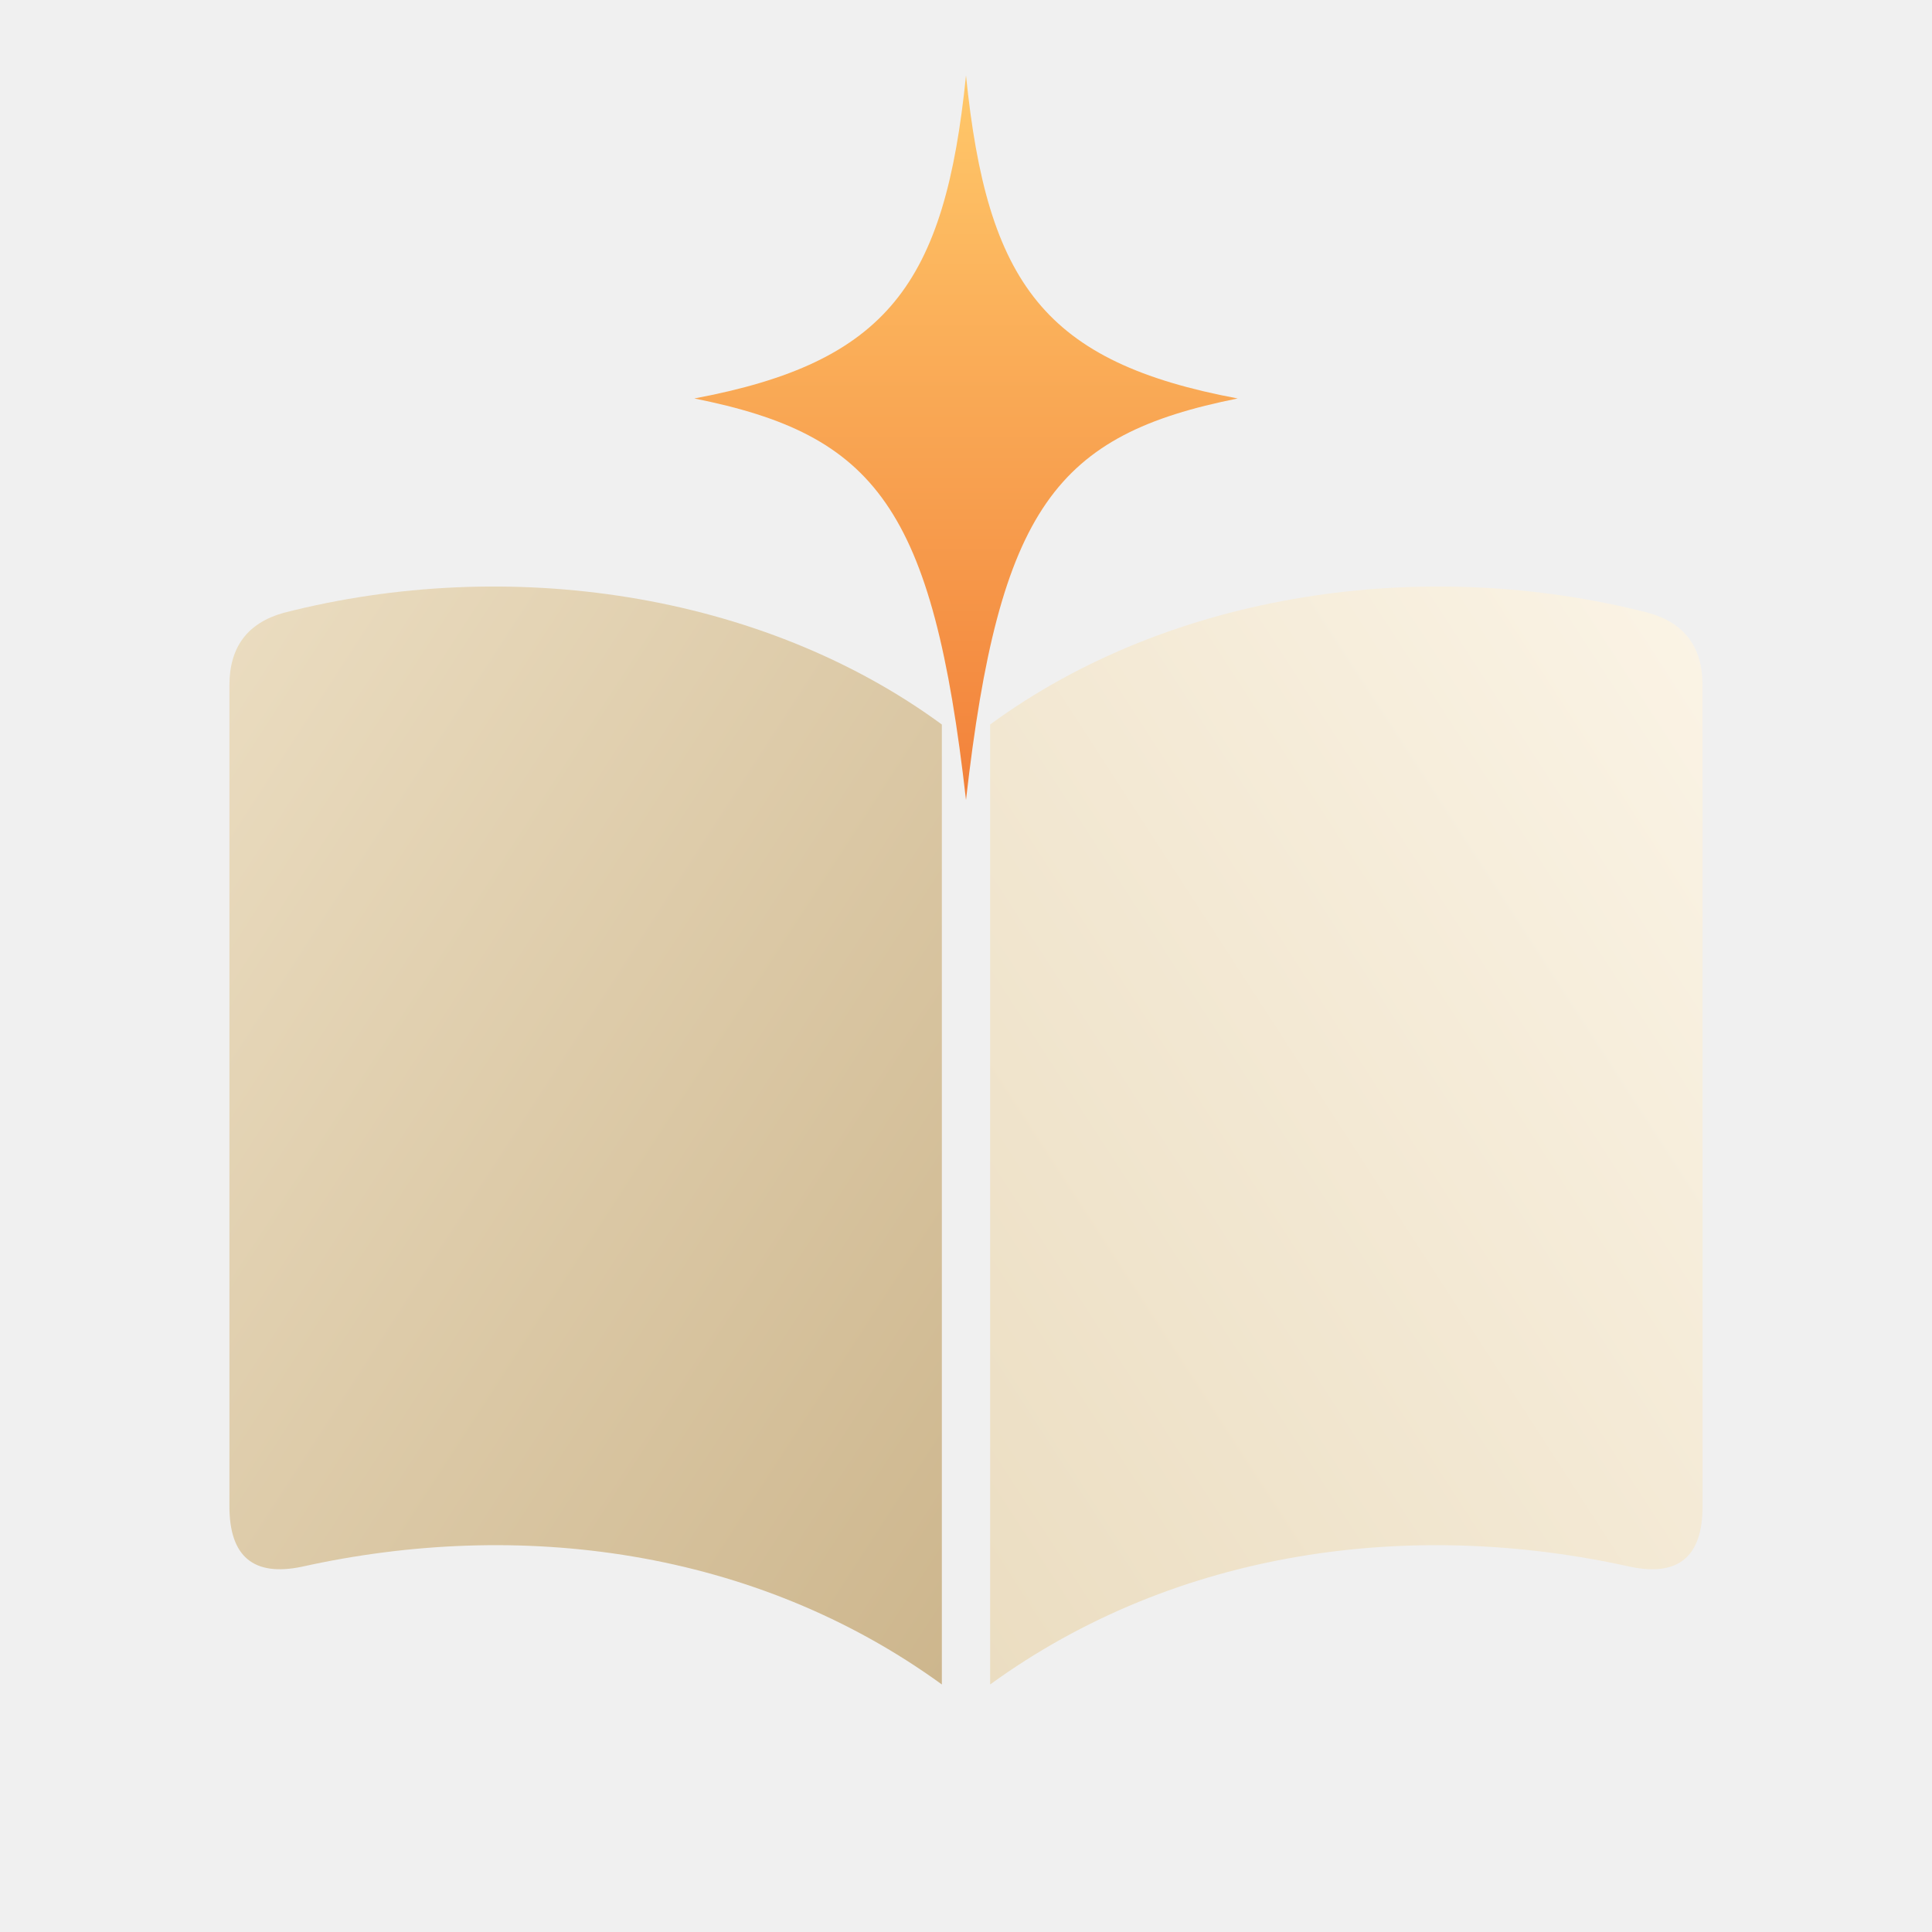
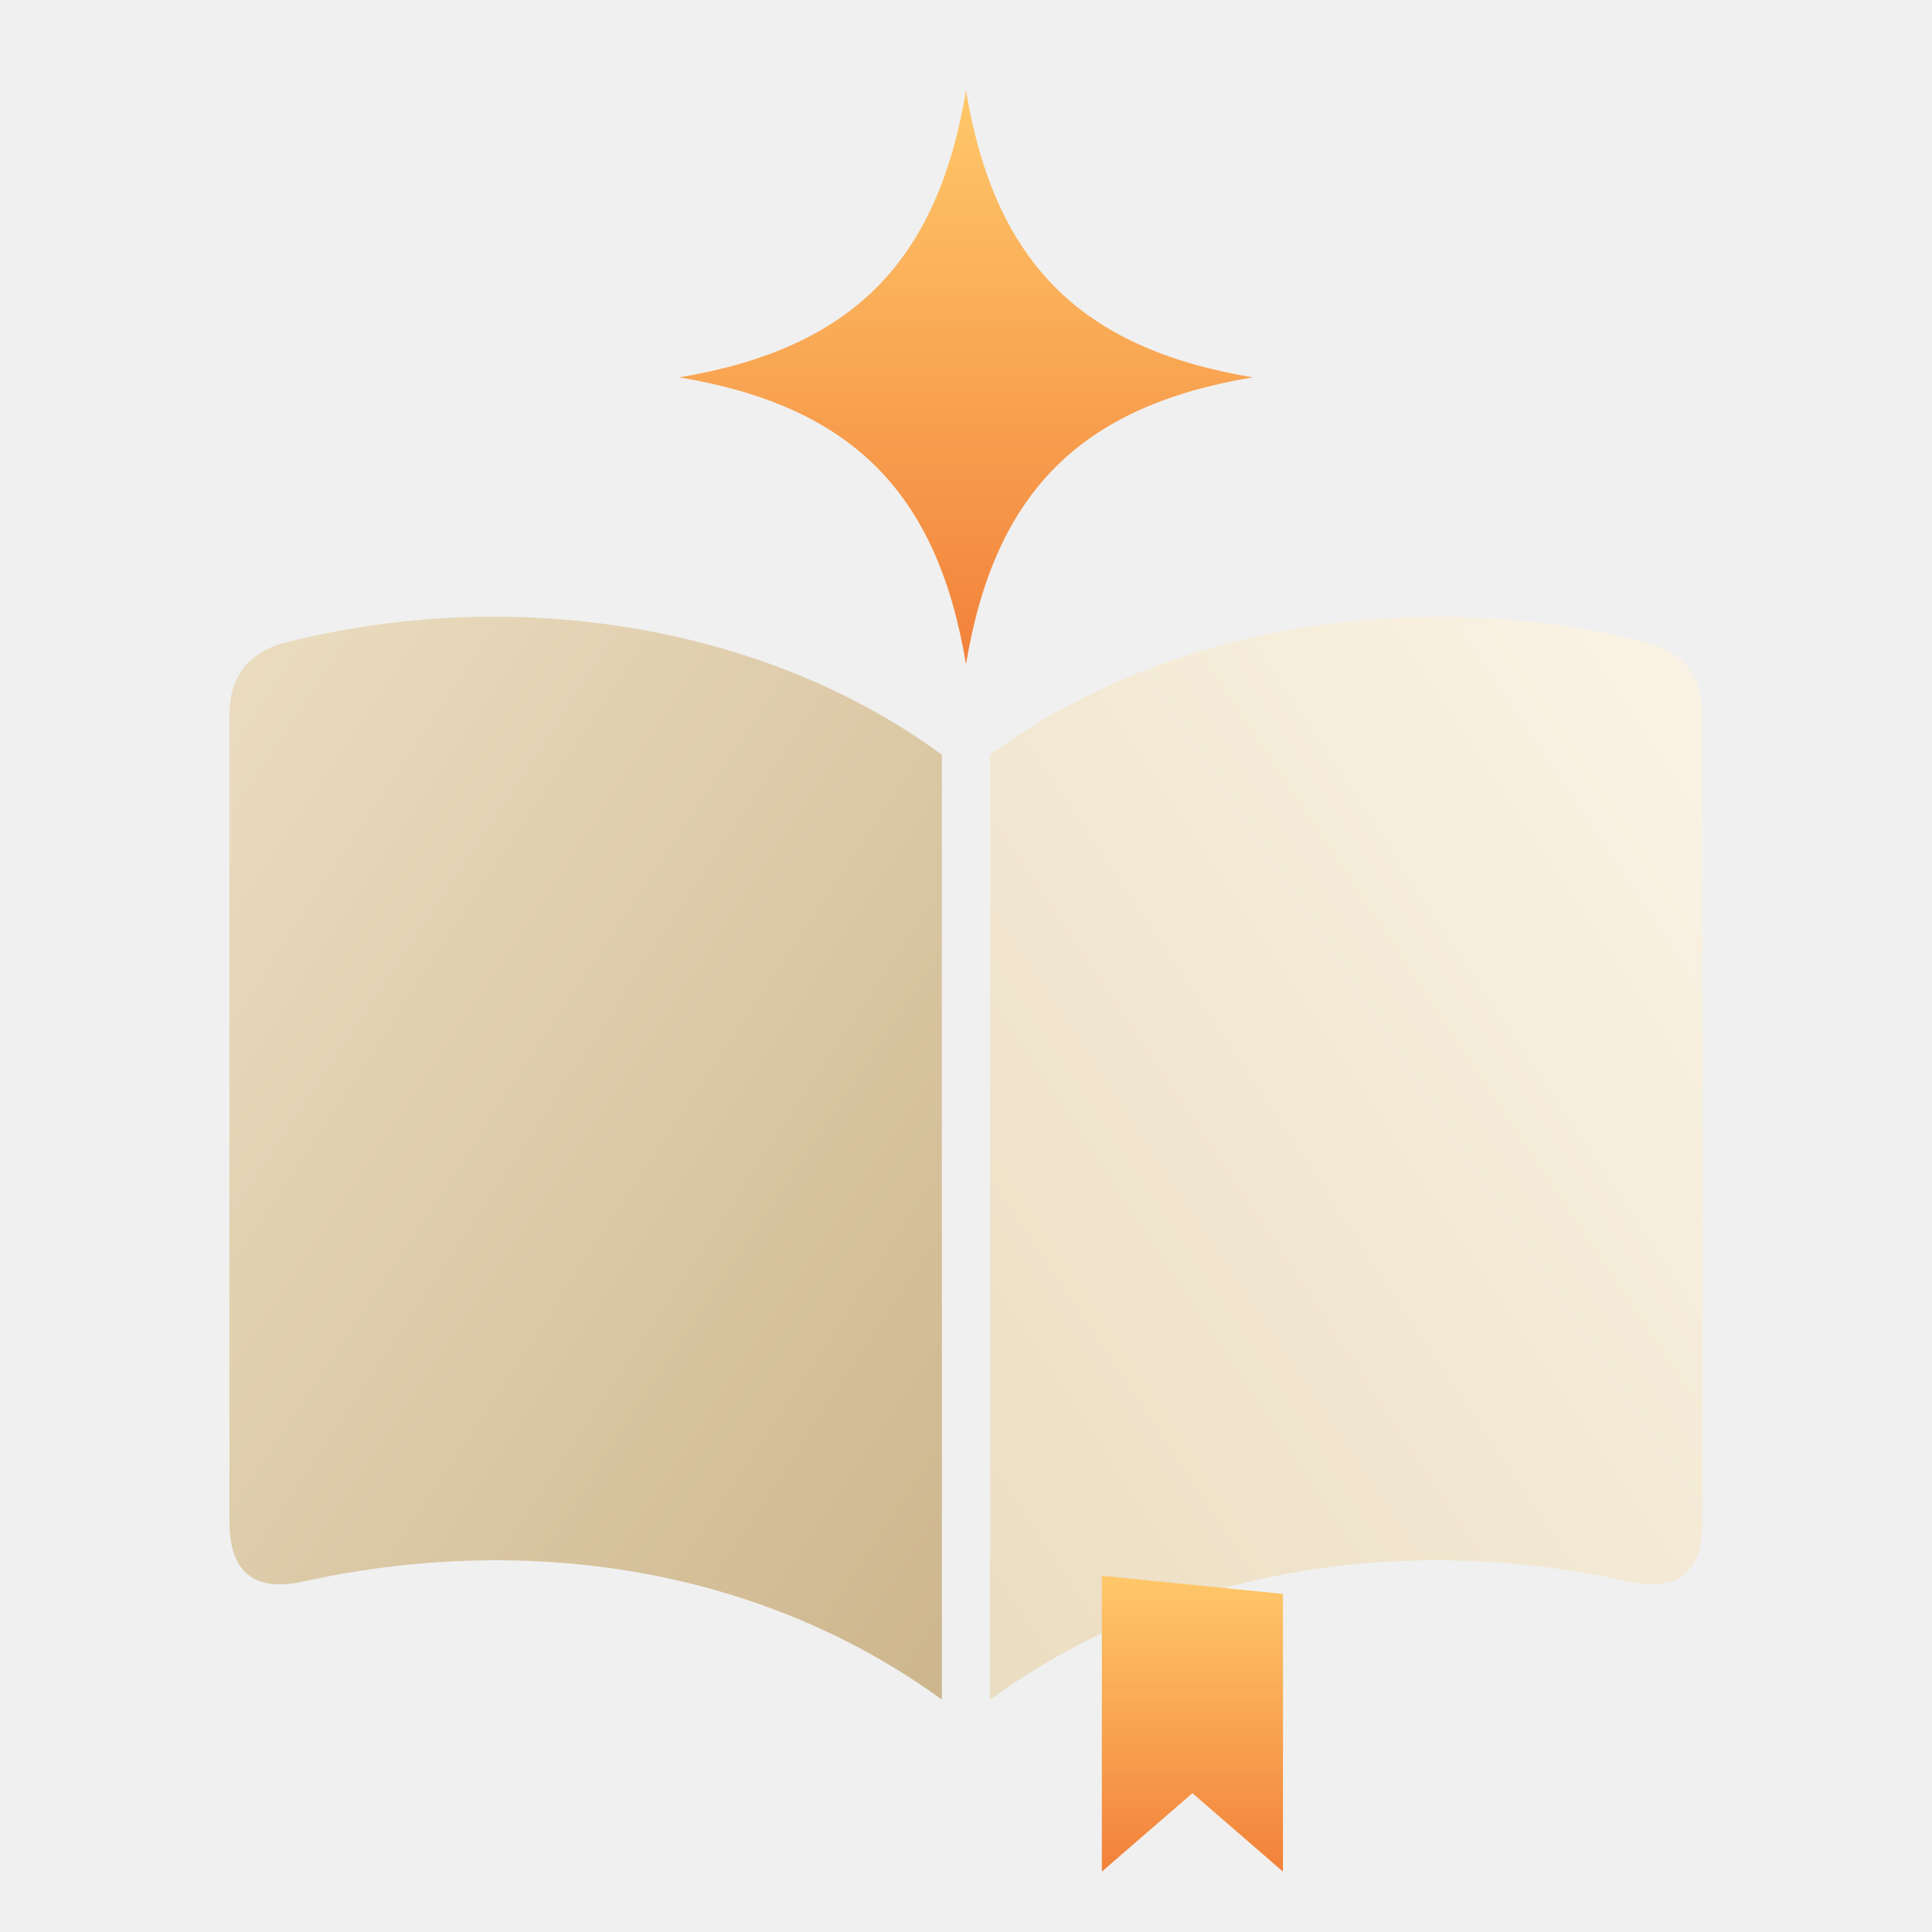
<svg xmlns="http://www.w3.org/2000/svg" width="64" height="64" viewBox="0 0 64 64">
  <defs>
    <linearGradient id="ml" x1="0" y1="0" x2="1" y2="1">
      <stop offset="0" stop-color="#EBDDC1" />
      <stop offset="1" stop-color="#CDB68D" />
    </linearGradient>
    <linearGradient id="mr" x1="1" y1="0" x2="0" y2="1">
      <stop offset="0" stop-color="#FBF4E6" />
      <stop offset="1" stop-color="#EBDDC1" />
    </linearGradient>
    <linearGradient id="ms" x1="0" y1="0" x2="0" y2="1">
      <stop offset="0" stop-color="#FFC86A" />
      <stop offset="1" stop-color="#F2813A" />
    </linearGradient>
+     <radialGradient id="halo">
+       <stop offset="0" stop-color="#FFB04F" stop-opacity=".55" />
+       <stop offset="1" stop-color="#FFB04F" stop-opacity="0" />
+     </radialGradient>
+     <mask id="cut" maskUnits="userSpaceOnUse" x="-10" y="-10" width="84" height="84">
+       <rect x="-10" y="-10" width="84" height="84" fill="#fff" />
+       <path d="M33.4 26C37.5 17.5 47 15.5 55.2 19.2C50 20.6 46 24.2 44.6 29.4C43.4 34 38.8 39.2 33.4 41.6Z" fill="#000" stroke="#000" stroke-width="2.4" stroke-linejoin="round" />
+     </mask>
  </defs>
-   <path d="M31.2 24C25.2 19.6 16.8 18.4 9.4 20.3Q7.6 20.8 7.6 22.7V49.9Q7.6 52.4 10 51.9C17.2 50.3 25 51.3 31.2 55.8Z" fill="url(#ml)" />
-   <path d="M32.8 24C38.8 19.6 47.2 18.4 54.6 20.3Q56.4 20.8 56.4 22.7V49.9Q56.4 52.4 54 51.9C46.8 50.3 39 51.3 32.8 55.8Z" fill="url(#mr)" />
-   <path d="M32 2.5C32.7 9.4 34.6 12 41 13.2C35 14.4 33.1 16.8 32 26.5C30.9 16.8 29 14.4 23 13.2C29.4 12 31.3 9.4 32 2.5Z" fill="url(#ms)" fill-rule="evenodd" />
+   <path d="M31.2 25C25.2 20.6 16.8 19.4 9.4 21.3Q7.6 21.8 7.6 23.7V50.4Q7.6 52.9 10 52.4C17.2 50.8 25 51.8 31.2 56.3Z" fill="url(#ml)" />
+   <path d="M32.8 25C38.8 20.6 47.2 19.4 54.6 21.3Q56.4 21.8 56.4 23.7V50.4Q56.4 52.9 54 52.4C46.8 50.8 39 51.8 32.8 56.3Z" fill="url(#mr)" />
+   <path d="M36.5 52.2L42.5 52.8V62L39.5 59.4L36.5 62Z" fill="url(#ms)" />
+   <path d="M32 3.0C32.95 8.70 35.80 11.55 41.5 12.5C35.80 13.45 32.95 16.30 32 22.0C31.05 16.30 28.20 13.45 22.5 12.5C28.20 11.55 31.05 8.70 32 3.0Z" fill="url(#ms)" />
</svg>
